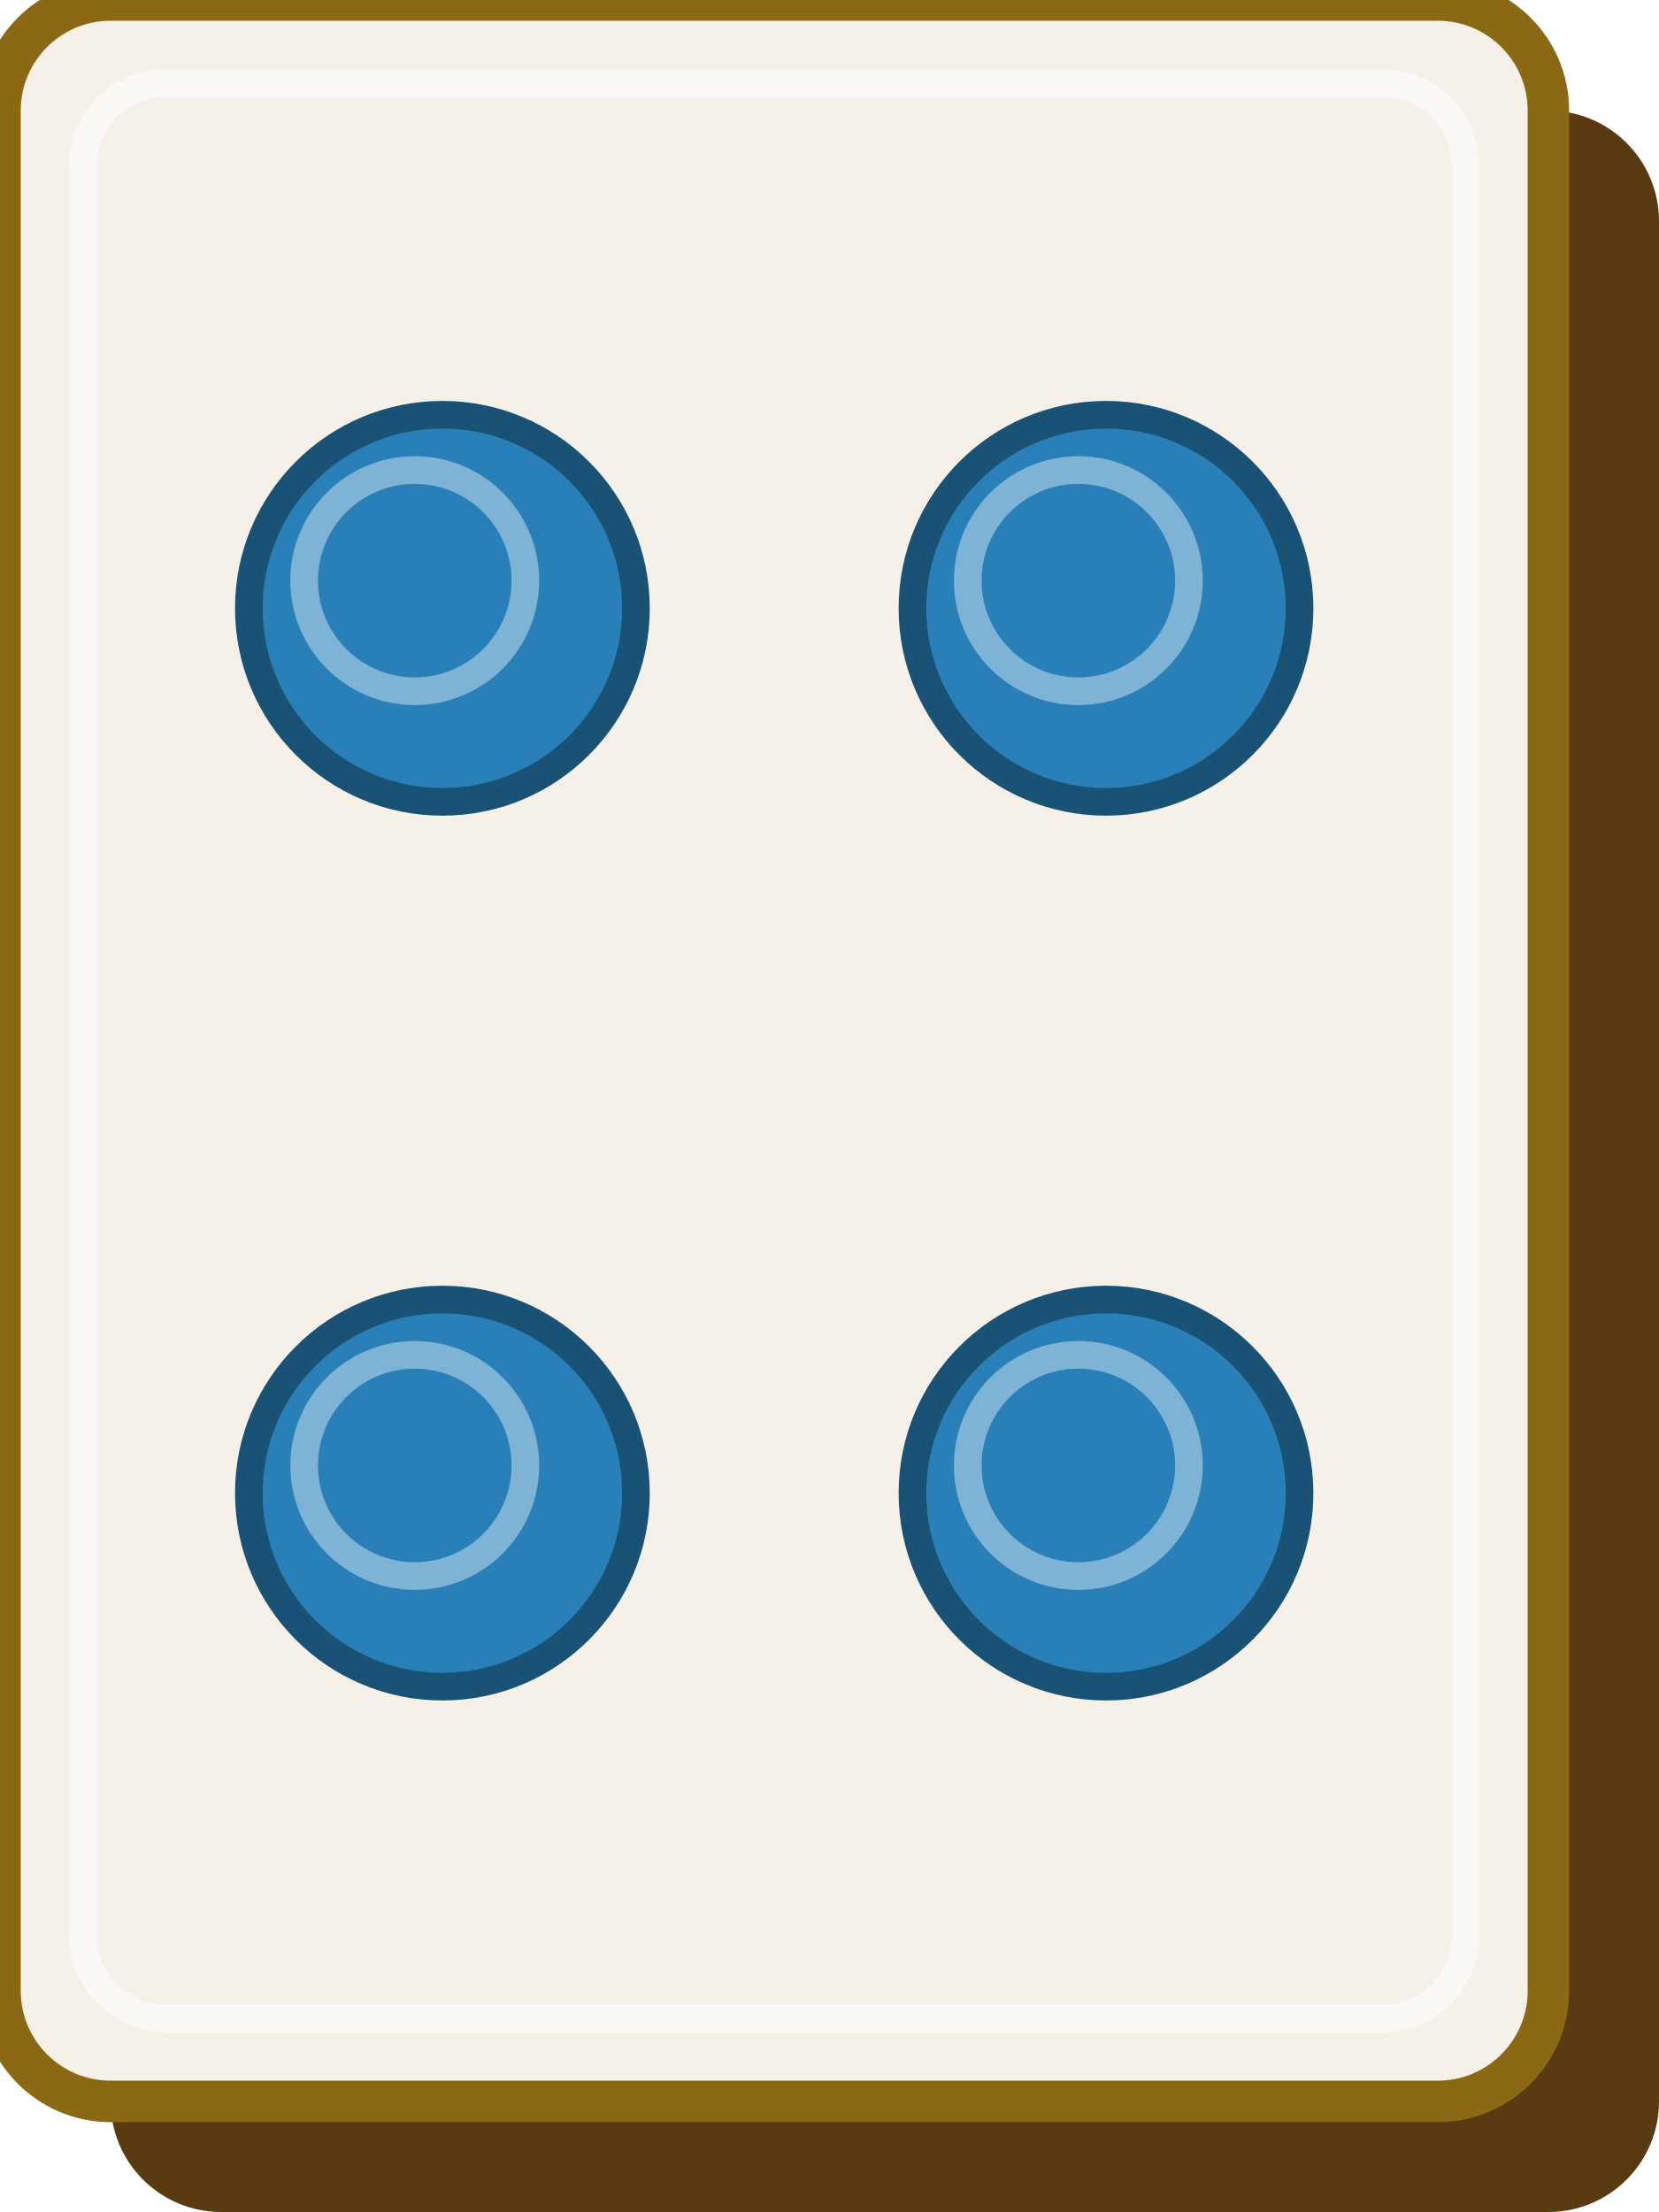
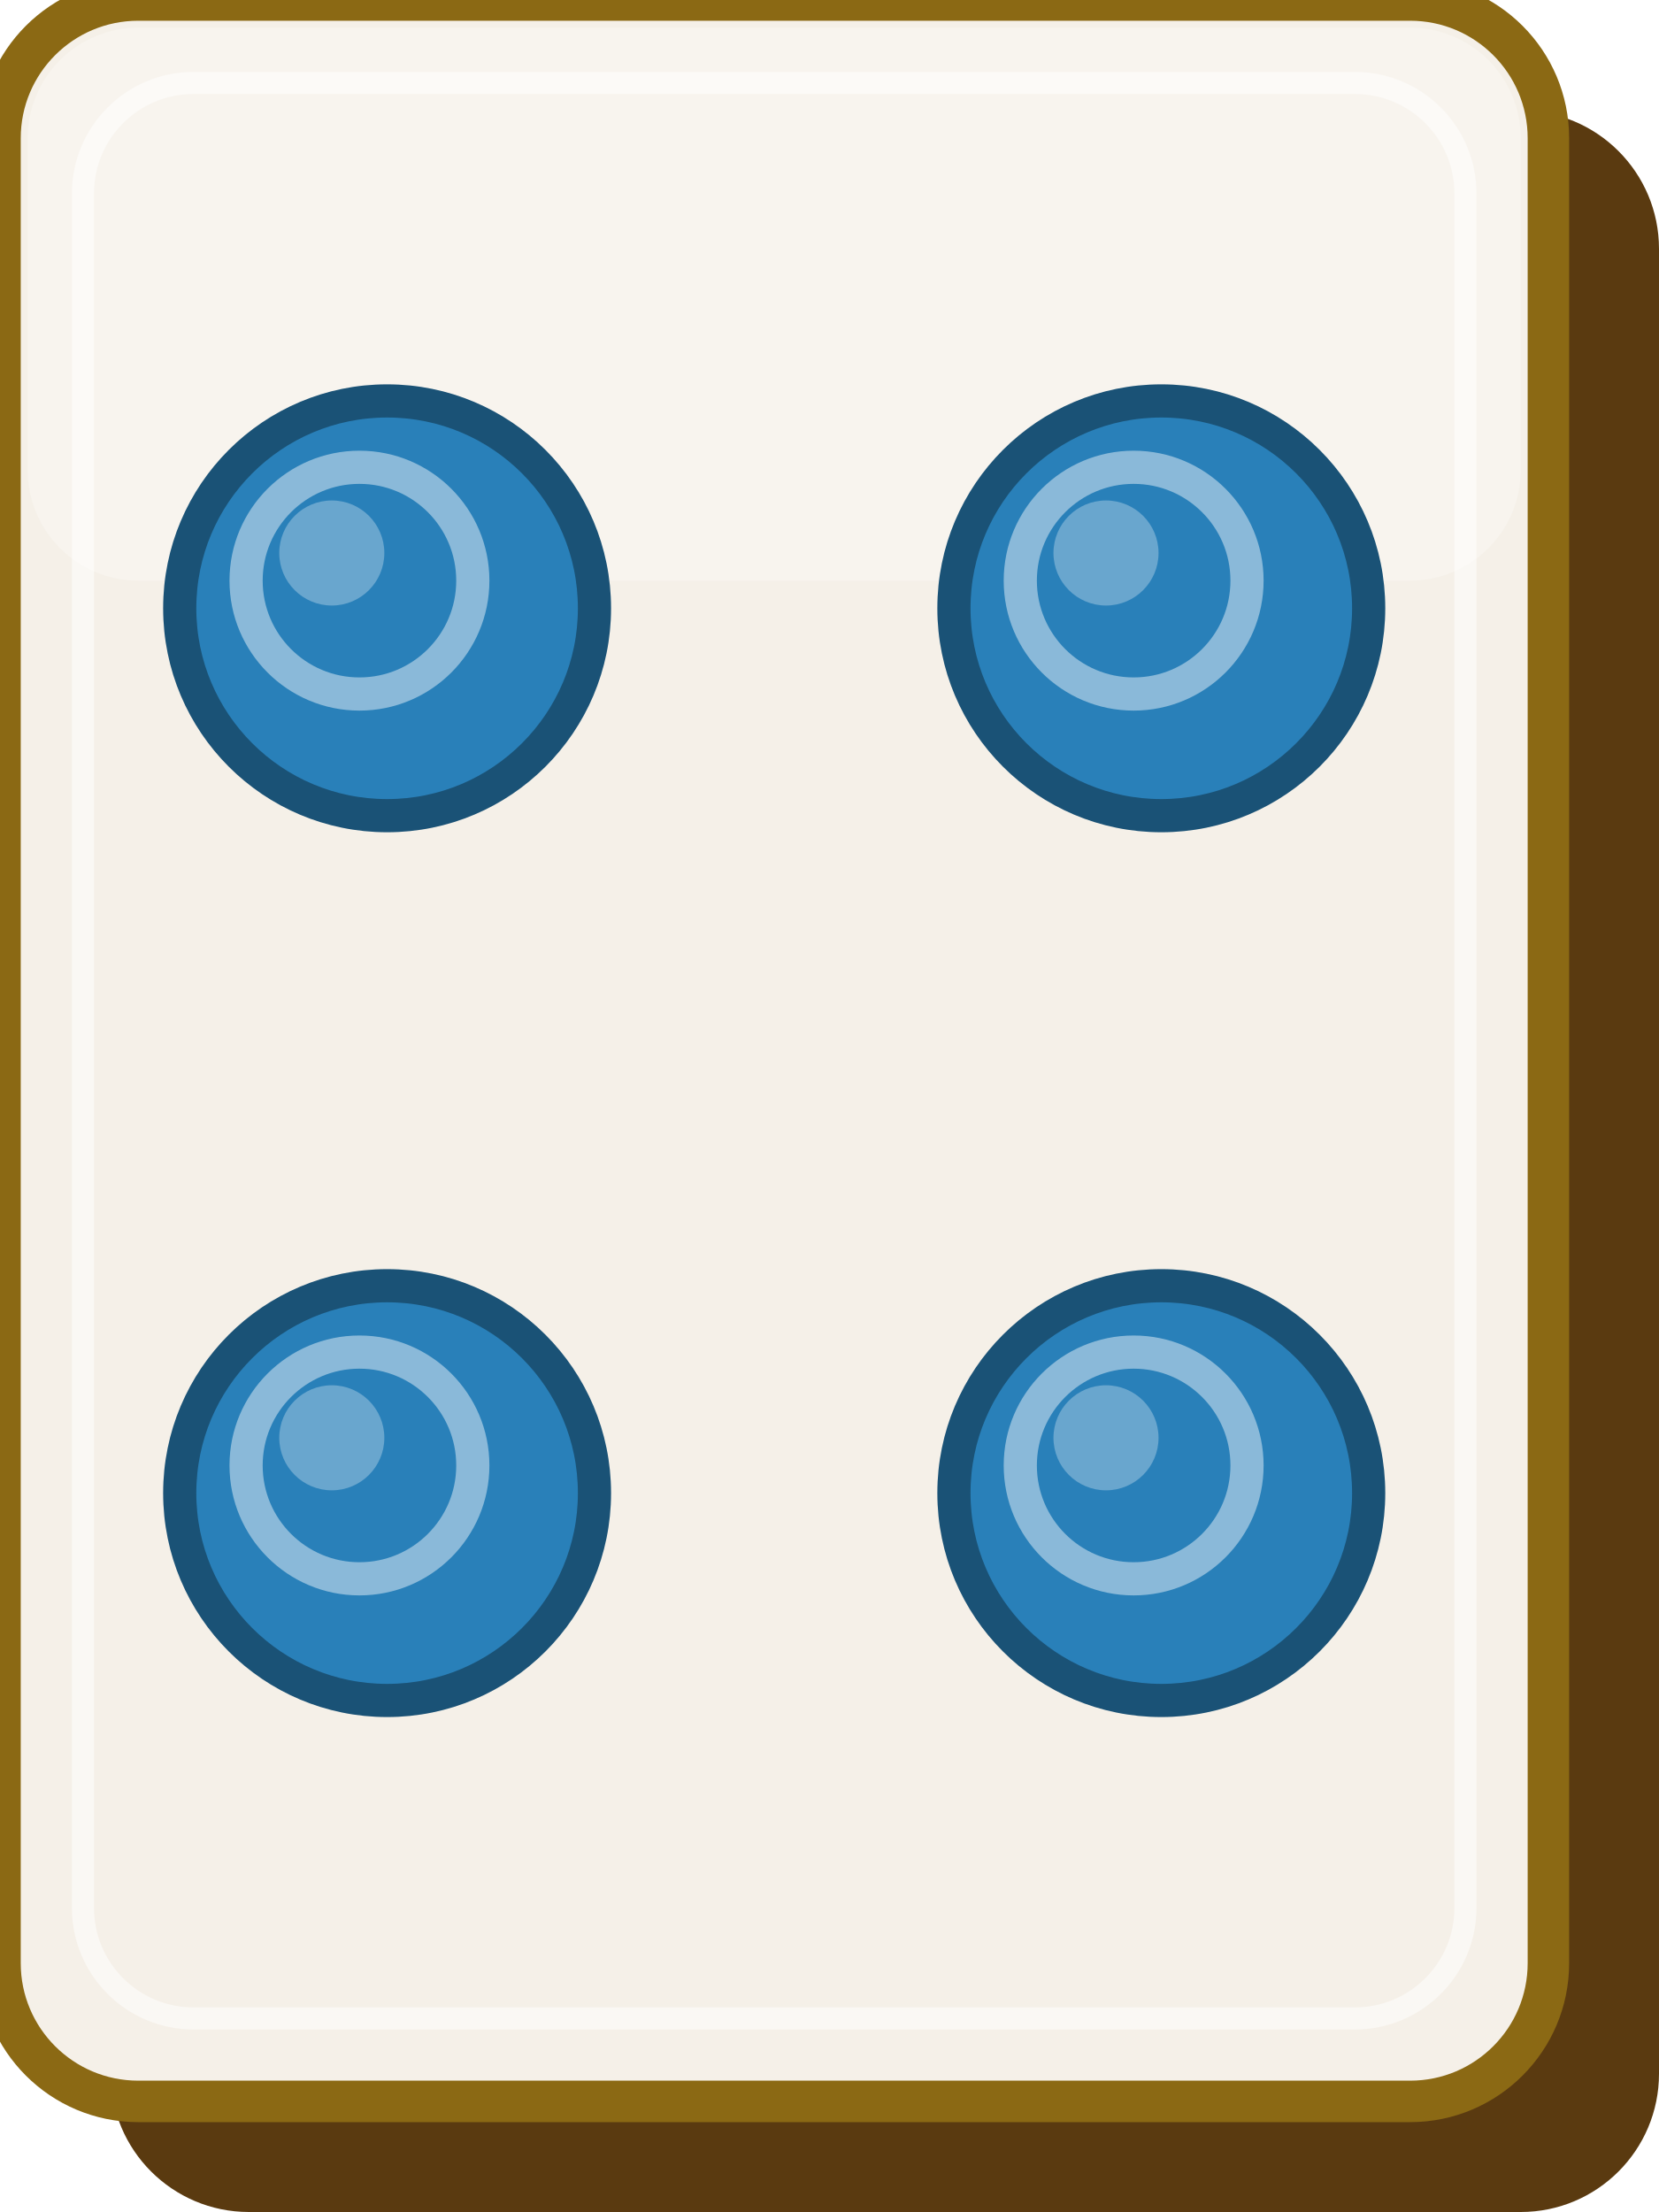
<svg xmlns="http://www.w3.org/2000/svg" viewBox="0 0 60 80" width="60" height="80">
-   <rect x="4" y="4" width="56" height="76" rx="4" ry="4" fill="#5a3a10" />
-   <rect x="0" y="0" width="56" height="76" rx="4" ry="4" fill="#f5f0e8" stroke="#8b6914" stroke-width="1.5" />
-   <rect x="3" y="3" width="50" height="70" rx="3" ry="3" fill="none" stroke="rgba(255,255,255,0.5)" stroke-width="1" />
-   <circle cx="16" cy="22" r="7" fill="#2980b9" stroke="#1a5276" stroke-width="1" />
-   <circle cx="15" cy="21" r="4" fill="none" stroke="rgba(255,255,255,0.4)" stroke-width="1" />
-   <circle cx="40" cy="22" r="7" fill="#2980b9" stroke="#1a5276" stroke-width="1" />
-   <circle cx="39" cy="21" r="4" fill="none" stroke="rgba(255,255,255,0.4)" stroke-width="1" />
-   <circle cx="16" cy="54" r="7" fill="#2980b9" stroke="#1a5276" stroke-width="1" />
-   <circle cx="15" cy="53" r="4" fill="none" stroke="rgba(255,255,255,0.4)" stroke-width="1" />
-   <circle cx="40" cy="54" r="7" fill="#2980b9" stroke="#1a5276" stroke-width="1" />
-   <circle cx="39" cy="53" r="4" fill="none" stroke="rgba(255,255,255,0.4)" stroke-width="1" />
+   <rect x="4" y="4" width="56" height="76" rx="5" ry="5" fill="#5a3a10" />
+   <rect x="0" y="0" width="56" height="76" rx="5" ry="5" fill="#f5f0e8" stroke="#8b6914" stroke-width="1.5" />
+   <rect x="1" y="1" width="54" height="20" rx="4" ry="4" fill="rgba(255,255,255,0.25)" />
+   <rect x="3" y="3" width="50" height="70" rx="4" ry="4" fill="none" stroke="rgba(255,255,255,0.5)" stroke-width="0.8" />
+   <circle cx="14" cy="22" r="7.5" fill="#2980b9" stroke="#1a5276" stroke-width="1.2" />
+   <circle cx="13" cy="21" r="4.1" fill="none" stroke="rgba(255,255,255,0.45)" stroke-width="1.2" />
+   <circle cx="12" cy="20" r="1.9" fill="rgba(255,255,255,0.3)" />
+   <circle cx="42" cy="22" r="7.5" fill="#2980b9" stroke="#1a5276" stroke-width="1.2" />
+   <circle cx="41" cy="21" r="4.1" fill="none" stroke="rgba(255,255,255,0.45)" stroke-width="1.2" />
+   <circle cx="40" cy="20" r="1.9" fill="rgba(255,255,255,0.3)" />
+   <circle cx="14" cy="54" r="7.5" fill="#2980b9" stroke="#1a5276" stroke-width="1.2" />
+   <circle cx="13" cy="53" r="4.1" fill="none" stroke="rgba(255,255,255,0.45)" stroke-width="1.2" />
+   <circle cx="12" cy="52" r="1.9" fill="rgba(255,255,255,0.3)" />
+   <circle cx="42" cy="54" r="7.5" fill="#2980b9" stroke="#1a5276" stroke-width="1.2" />
+   <circle cx="41" cy="53" r="4.1" fill="none" stroke="rgba(255,255,255,0.45)" stroke-width="1.2" />
+   <circle cx="40" cy="52" r="1.9" fill="rgba(255,255,255,0.3)" />
</svg>
